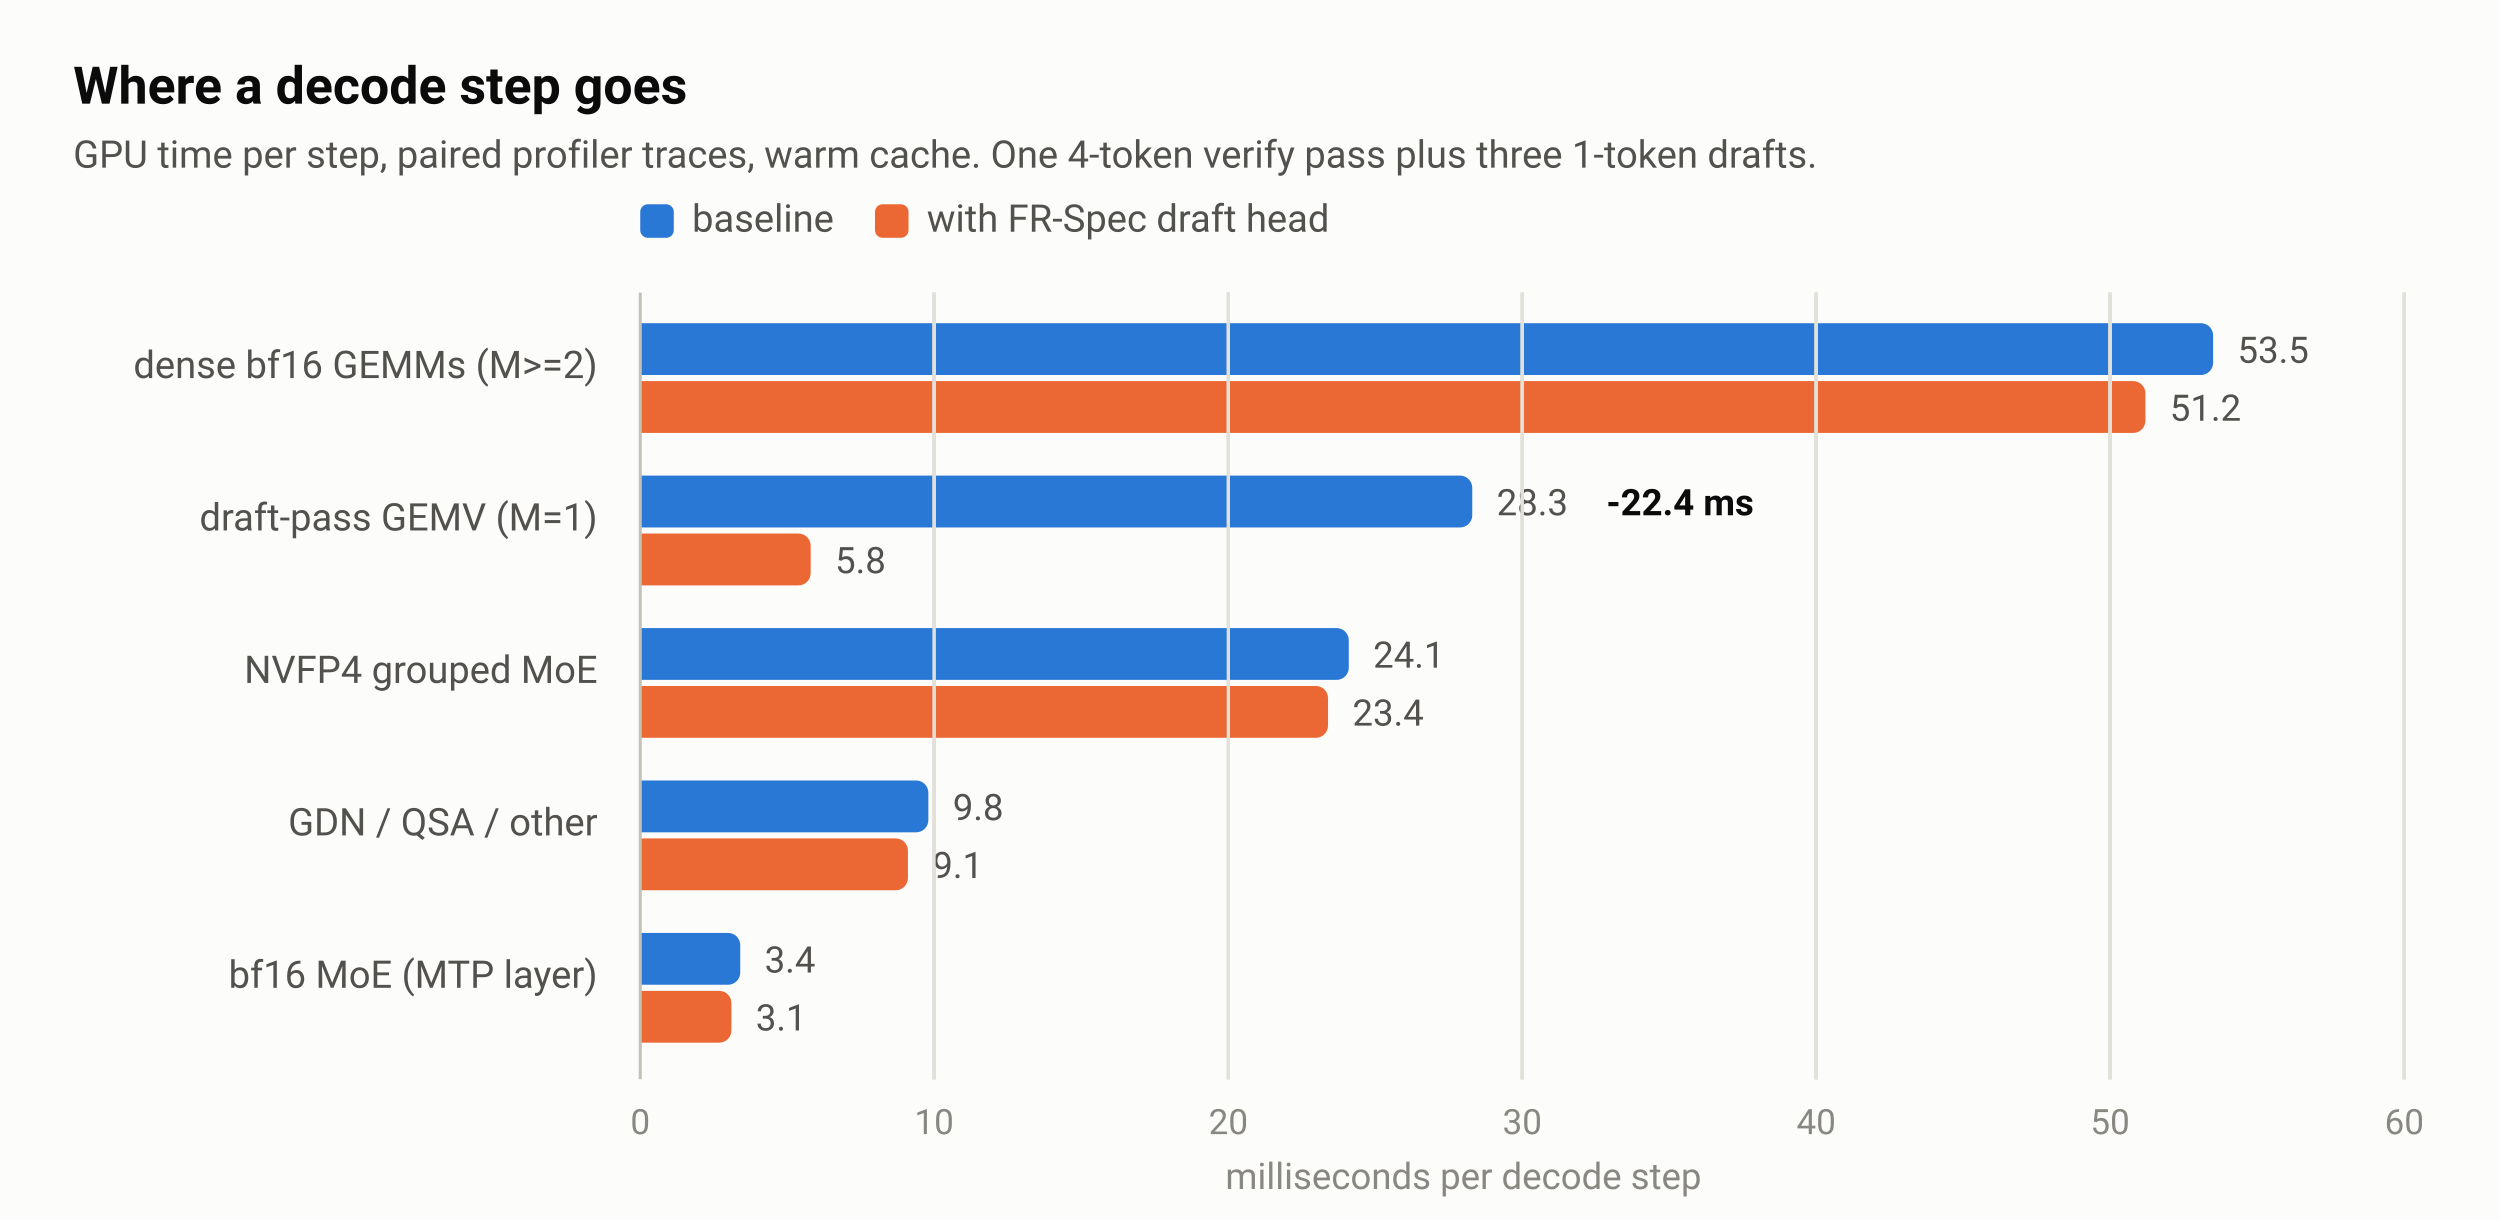
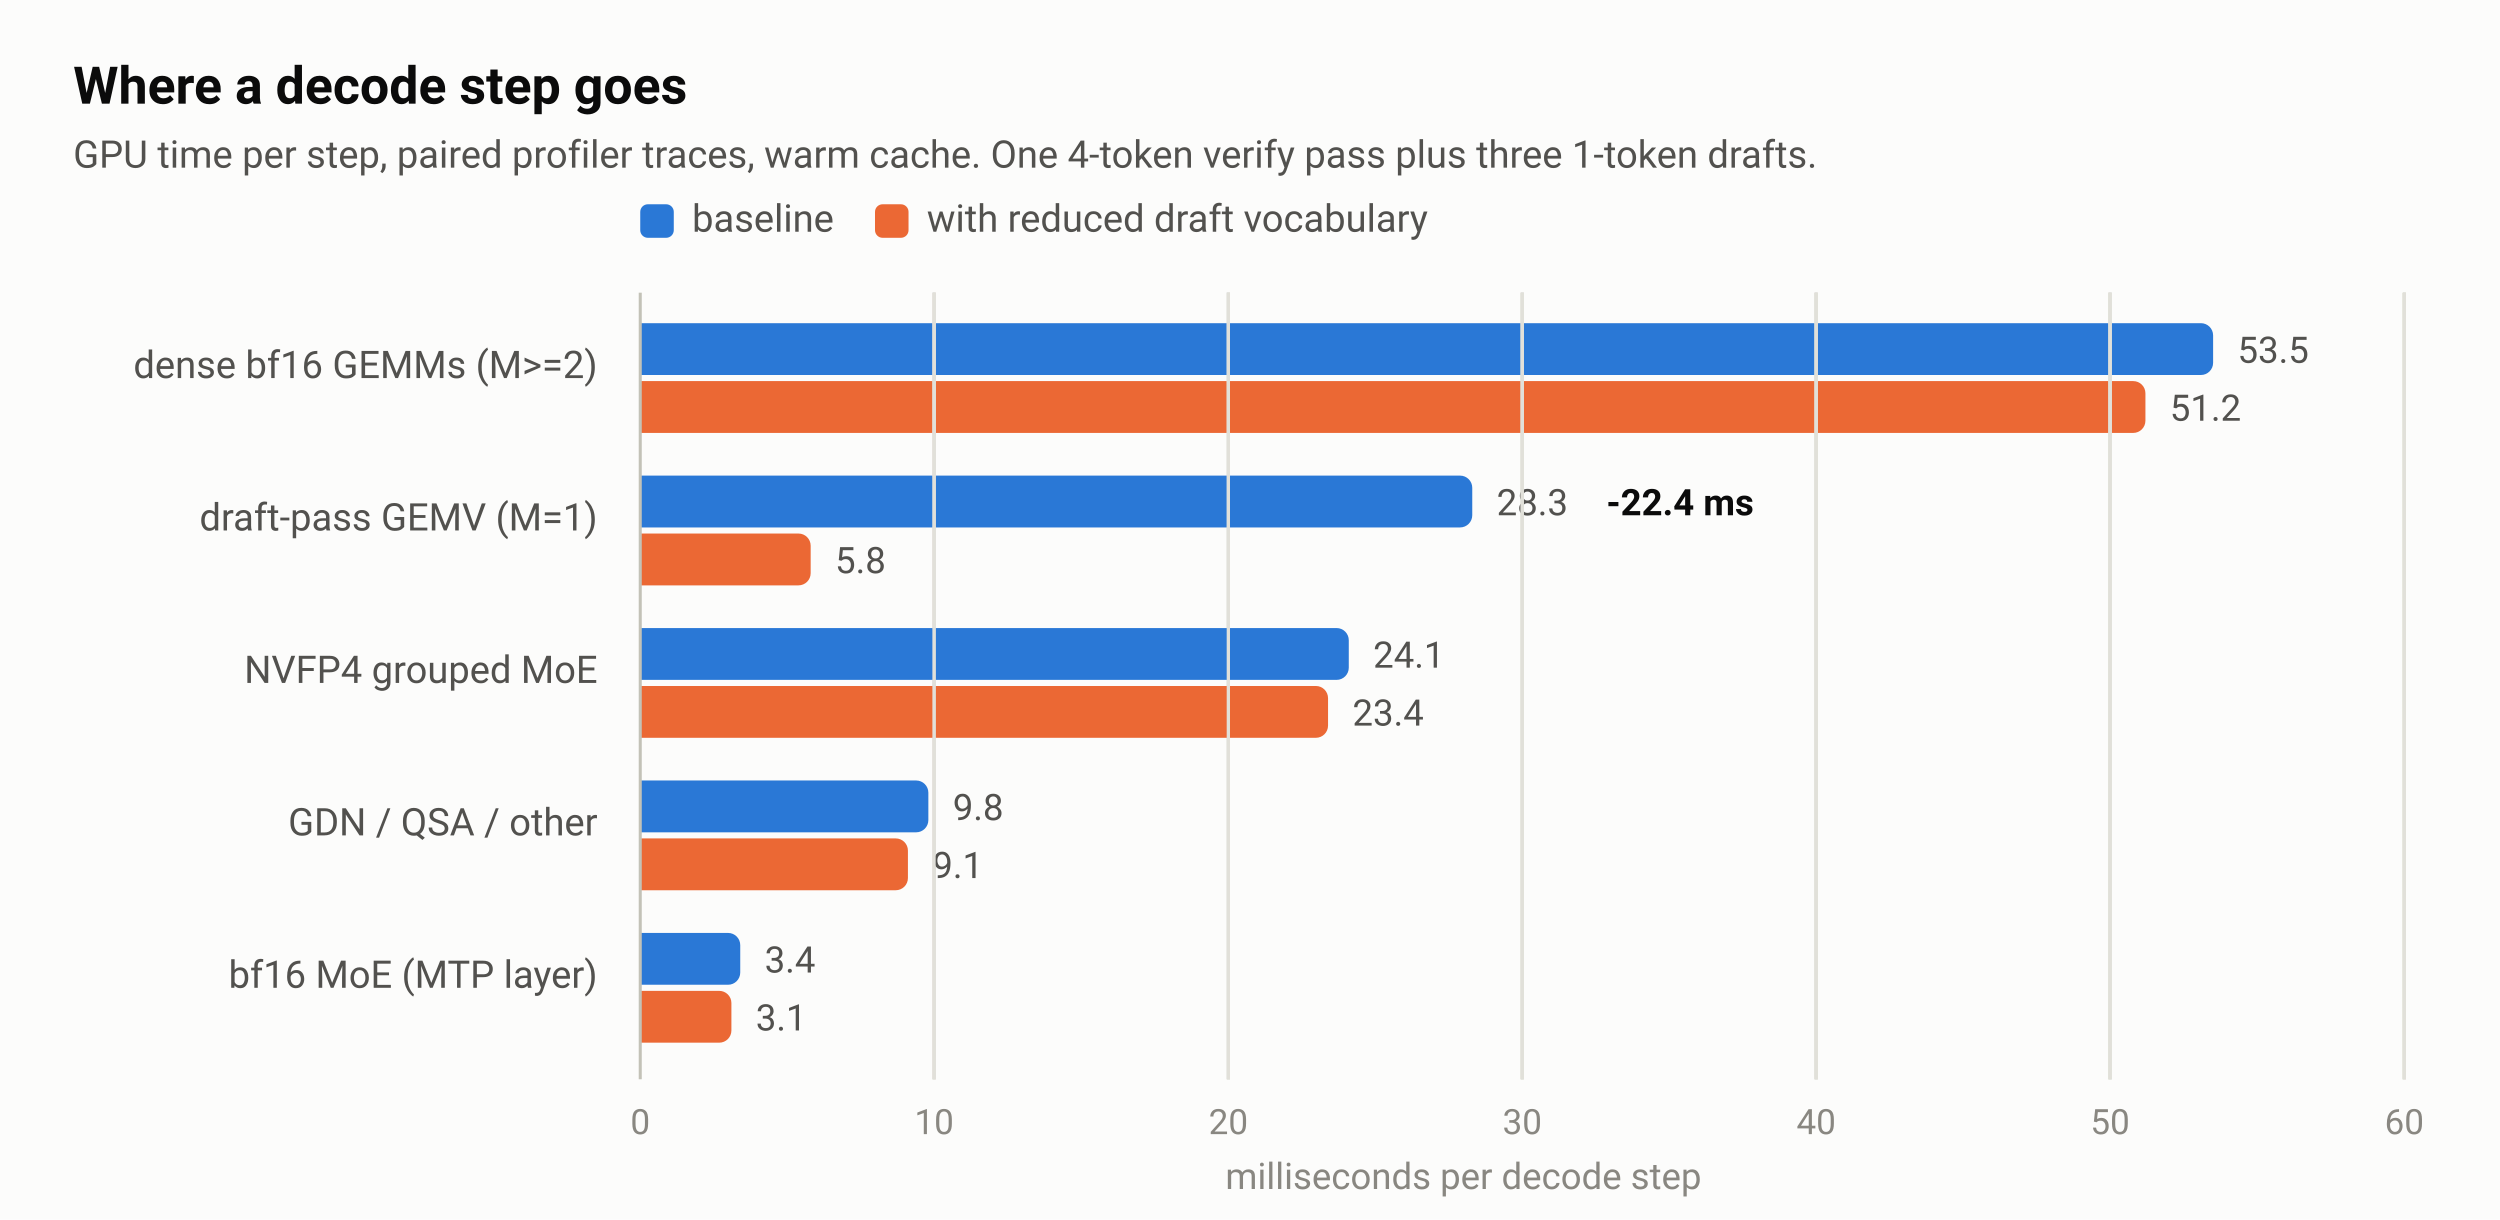
<svg xmlns="http://www.w3.org/2000/svg" viewBox="0 0 820 400" width="820" height="400" role="img" aria-label="Baseline decode step by kernel family" font-family="ui-sans-serif,-apple-system,BlinkMacSystemFont,'Segoe UI',Roboto,'Helvetica Neue',Arial,sans-serif">
  <rect width="820" height="400" fill="#fcfcfb" />
  <text x="24.0" y="34.0" fill="#0b0b0b" font-size="17" text-anchor="start" font-weight="600">Where a decode step goes</text>
  <text x="24.0" y="55.0" fill="#52514e" font-size="12.5" text-anchor="start" font-weight="400">GPU time per step, paired profiler traces, warm cache. One 4-token verify pass plus three 1-token drafts.</text>
  <rect x="210.0" y="67.0" width="11" height="11" rx="2.5" fill="#2a78d6" />
  <text x="227.0" y="76.0" fill="#52514e" font-size="12.5" text-anchor="start" font-weight="400">baseline</text>
  <rect x="287.0" y="67.0" width="11" height="11" rx="2.5" fill="#eb6834" />
-   <text x="304.0" y="76.0" fill="#52514e" font-size="12.5" text-anchor="start" font-weight="400">with FR-Spec draft head</text>
+   <text x="304.0" y="76.0" fill="#52514e" font-size="12.5" text-anchor="start" font-weight="400">with reduced draft vocabulary</text>
  <line x1="306.4" y1="96.0" x2="306.4" y2="354.0" stroke="#e1e0d9" stroke-width="1" />
  <line x1="402.9" y1="96.0" x2="402.9" y2="354.0" stroke="#e1e0d9" stroke-width="1" />
  <line x1="499.3" y1="96.0" x2="499.3" y2="354.0" stroke="#e1e0d9" stroke-width="1" />
  <line x1="595.7" y1="96.0" x2="595.7" y2="354.0" stroke="#e1e0d9" stroke-width="1" />
  <line x1="692.1" y1="96.0" x2="692.1" y2="354.0" stroke="#e1e0d9" stroke-width="1" />
  <line x1="788.6" y1="96.0" x2="788.6" y2="354.0" stroke="#e1e0d9" stroke-width="1" />
  <text x="196.0" y="124.0" fill="#52514e" font-size="12.5" text-anchor="end" font-weight="400">dense bf16 GEMMs (M&gt;=2)</text>
  <path d="M210.0,106.0 H721.9 a4,4 0 0 1 4,4 V119.0 a4,4 0 0 1 -4,4 H210.0 Z" fill="#2a78d6" />
  <text x="733.9" y="119.0" fill="#52514e" font-size="12" text-anchor="start" font-weight="400">53.5</text>
  <path d="M210.0,125.0 H699.7 a4,4 0 0 1 4,4 V138.0 a4,4 0 0 1 -4,4 H210.0 Z" fill="#eb6834" />
  <text x="711.7" y="138.0" fill="#52514e" font-size="12" text-anchor="start" font-weight="400">51.2</text>
  <line x1="306.4" y1="96.0" x2="306.4" y2="354.0" stroke="#e1e0d9" stroke-width="1" />
  <line x1="402.9" y1="96.0" x2="402.9" y2="354.0" stroke="#e1e0d9" stroke-width="1" />
  <line x1="499.3" y1="96.0" x2="499.3" y2="354.0" stroke="#e1e0d9" stroke-width="1" />
  <line x1="595.7" y1="96.0" x2="595.7" y2="354.0" stroke="#e1e0d9" stroke-width="1" />
  <line x1="692.1" y1="96.0" x2="692.1" y2="354.0" stroke="#e1e0d9" stroke-width="1" />
  <line x1="788.6" y1="96.0" x2="788.6" y2="354.0" stroke="#e1e0d9" stroke-width="1" />
  <text x="196.0" y="174.0" fill="#52514e" font-size="12.5" text-anchor="end" font-weight="400">draft-pass GEMV (M=1)</text>
  <path d="M210.0,156.0 H478.9 a4,4 0 0 1 4,4 V169.0 a4,4 0 0 1 -4,4 H210.0 Z" fill="#2a78d6" />
  <text x="490.9" y="169.0" fill="#52514e" font-size="12" text-anchor="start" font-weight="400">28.3</text>
  <path d="M210.0,175.0 H261.9 a4,4 0 0 1 4,4 V188.0 a4,4 0 0 1 -4,4 H210.0 Z" fill="#eb6834" />
  <text x="273.9" y="188.0" fill="#52514e" font-size="12" text-anchor="start" font-weight="400">5.8</text>
  <text x="526.9" y="169.0" fill="#0b0b0b" font-size="12" text-anchor="start" font-weight="600">-22.4 ms</text>
  <line x1="306.4" y1="96.0" x2="306.4" y2="354.0" stroke="#e1e0d9" stroke-width="1" />
  <line x1="402.9" y1="96.0" x2="402.9" y2="354.0" stroke="#e1e0d9" stroke-width="1" />
  <line x1="499.3" y1="96.0" x2="499.3" y2="354.0" stroke="#e1e0d9" stroke-width="1" />
  <line x1="595.7" y1="96.0" x2="595.7" y2="354.0" stroke="#e1e0d9" stroke-width="1" />
  <line x1="692.1" y1="96.0" x2="692.1" y2="354.0" stroke="#e1e0d9" stroke-width="1" />
  <line x1="788.6" y1="96.0" x2="788.6" y2="354.0" stroke="#e1e0d9" stroke-width="1" />
  <text x="196.0" y="224.0" fill="#52514e" font-size="12.5" text-anchor="end" font-weight="400">NVFP4 grouped MoE</text>
  <path d="M210.0,206.0 H438.4 a4,4 0 0 1 4,4 V219.0 a4,4 0 0 1 -4,4 H210.0 Z" fill="#2a78d6" />
  <text x="450.4" y="219.0" fill="#52514e" font-size="12" text-anchor="start" font-weight="400">24.1</text>
  <path d="M210.0,225.0 H431.6 a4,4 0 0 1 4,4 V238.0 a4,4 0 0 1 -4,4 H210.0 Z" fill="#eb6834" />
  <text x="443.6" y="238.0" fill="#52514e" font-size="12" text-anchor="start" font-weight="400">23.4</text>
  <line x1="306.4" y1="96.0" x2="306.4" y2="354.0" stroke="#e1e0d9" stroke-width="1" />
  <line x1="402.9" y1="96.0" x2="402.9" y2="354.0" stroke="#e1e0d9" stroke-width="1" />
  <line x1="499.3" y1="96.0" x2="499.3" y2="354.0" stroke="#e1e0d9" stroke-width="1" />
  <line x1="595.7" y1="96.0" x2="595.7" y2="354.0" stroke="#e1e0d9" stroke-width="1" />
  <line x1="692.1" y1="96.0" x2="692.1" y2="354.0" stroke="#e1e0d9" stroke-width="1" />
  <line x1="788.6" y1="96.0" x2="788.6" y2="354.0" stroke="#e1e0d9" stroke-width="1" />
  <text x="196.0" y="274.0" fill="#52514e" font-size="12.5" text-anchor="end" font-weight="400">GDN / QSA / other</text>
  <path d="M210.0,256.0 H300.5 a4,4 0 0 1 4,4 V269.0 a4,4 0 0 1 -4,4 H210.0 Z" fill="#2a78d6" />
  <text x="312.5" y="269.0" fill="#52514e" font-size="12" text-anchor="start" font-weight="400">9.8</text>
  <path d="M210.0,275.0 H293.8 a4,4 0 0 1 4,4 V288.0 a4,4 0 0 1 -4,4 H210.0 Z" fill="#eb6834" />
  <text x="305.8" y="288.0" fill="#52514e" font-size="12" text-anchor="start" font-weight="400">9.1</text>
  <line x1="306.4" y1="96.0" x2="306.4" y2="354.0" stroke="#e1e0d9" stroke-width="1" />
  <line x1="402.9" y1="96.0" x2="402.9" y2="354.0" stroke="#e1e0d9" stroke-width="1" />
  <line x1="499.3" y1="96.0" x2="499.3" y2="354.0" stroke="#e1e0d9" stroke-width="1" />
  <line x1="595.7" y1="96.0" x2="595.7" y2="354.0" stroke="#e1e0d9" stroke-width="1" />
  <line x1="692.1" y1="96.0" x2="692.1" y2="354.0" stroke="#e1e0d9" stroke-width="1" />
  <line x1="788.6" y1="96.0" x2="788.6" y2="354.0" stroke="#e1e0d9" stroke-width="1" />
  <text x="196.0" y="324.0" fill="#52514e" font-size="12.5" text-anchor="end" font-weight="400">bf16 MoE (MTP layer)</text>
  <path d="M210.0,306.0 H238.8 a4,4 0 0 1 4,4 V319.0 a4,4 0 0 1 -4,4 H210.0 Z" fill="#2a78d6" />
  <text x="250.8" y="319.0" fill="#52514e" font-size="12" text-anchor="start" font-weight="400">3.4</text>
  <path d="M210.0,325.0 H235.9 a4,4 0 0 1 4,4 V338.0 a4,4 0 0 1 -4,4 H210.0 Z" fill="#eb6834" />
  <text x="247.9" y="338.0" fill="#52514e" font-size="12" text-anchor="start" font-weight="400">3.1</text>
  <line x1="210" y1="96.0" x2="210" y2="354.0" stroke="#c3c2b7" stroke-width="1" />
  <text x="210.0" y="372.0" fill="#898781" font-size="11.5" text-anchor="middle" font-weight="400">0</text>
  <text x="306.4" y="372.0" fill="#898781" font-size="11.5" text-anchor="middle" font-weight="400">10</text>
  <text x="402.9" y="372.0" fill="#898781" font-size="11.5" text-anchor="middle" font-weight="400">20</text>
  <text x="499.3" y="372.0" fill="#898781" font-size="11.5" text-anchor="middle" font-weight="400">30</text>
  <text x="595.7" y="372.0" fill="#898781" font-size="11.5" text-anchor="middle" font-weight="400">40</text>
  <text x="692.1" y="372.0" fill="#898781" font-size="11.5" text-anchor="middle" font-weight="400">50</text>
  <text x="788.6" y="372.0" fill="#898781" font-size="11.5" text-anchor="middle" font-weight="400">60</text>
  <text x="480.0" y="390.0" fill="#898781" font-size="12" text-anchor="middle" font-weight="400">milliseconds per decode step</text>
</svg>
